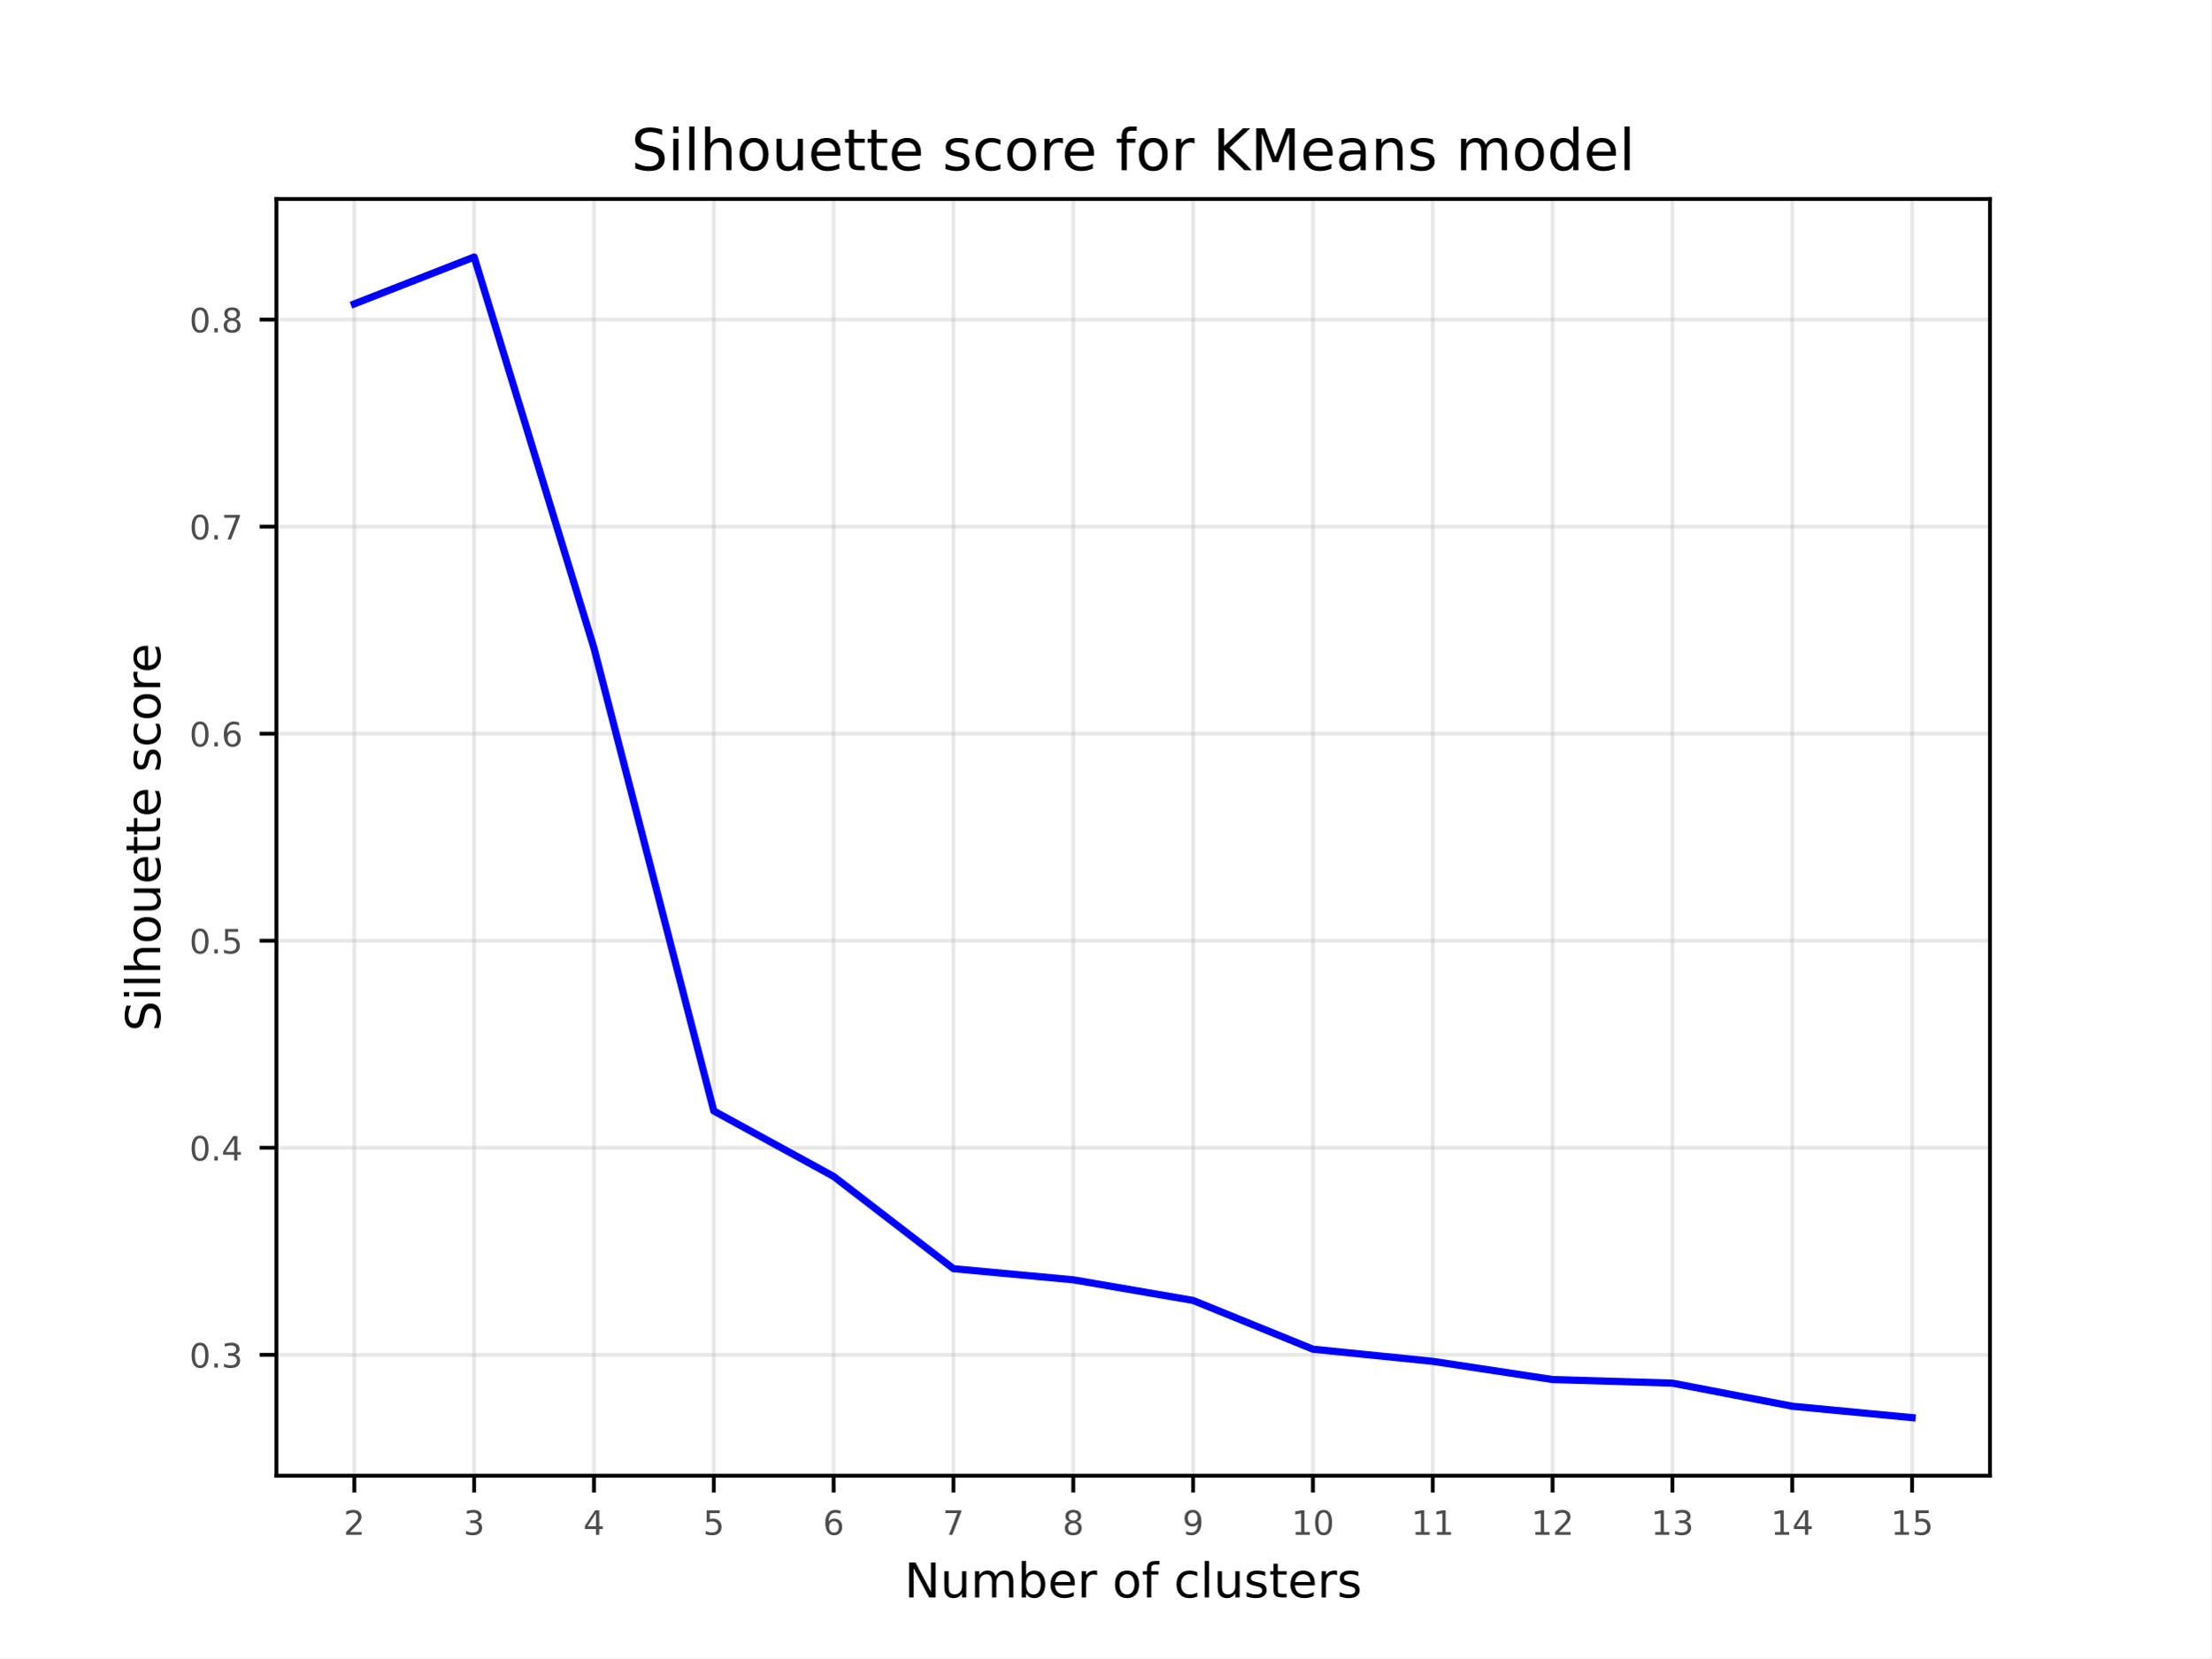
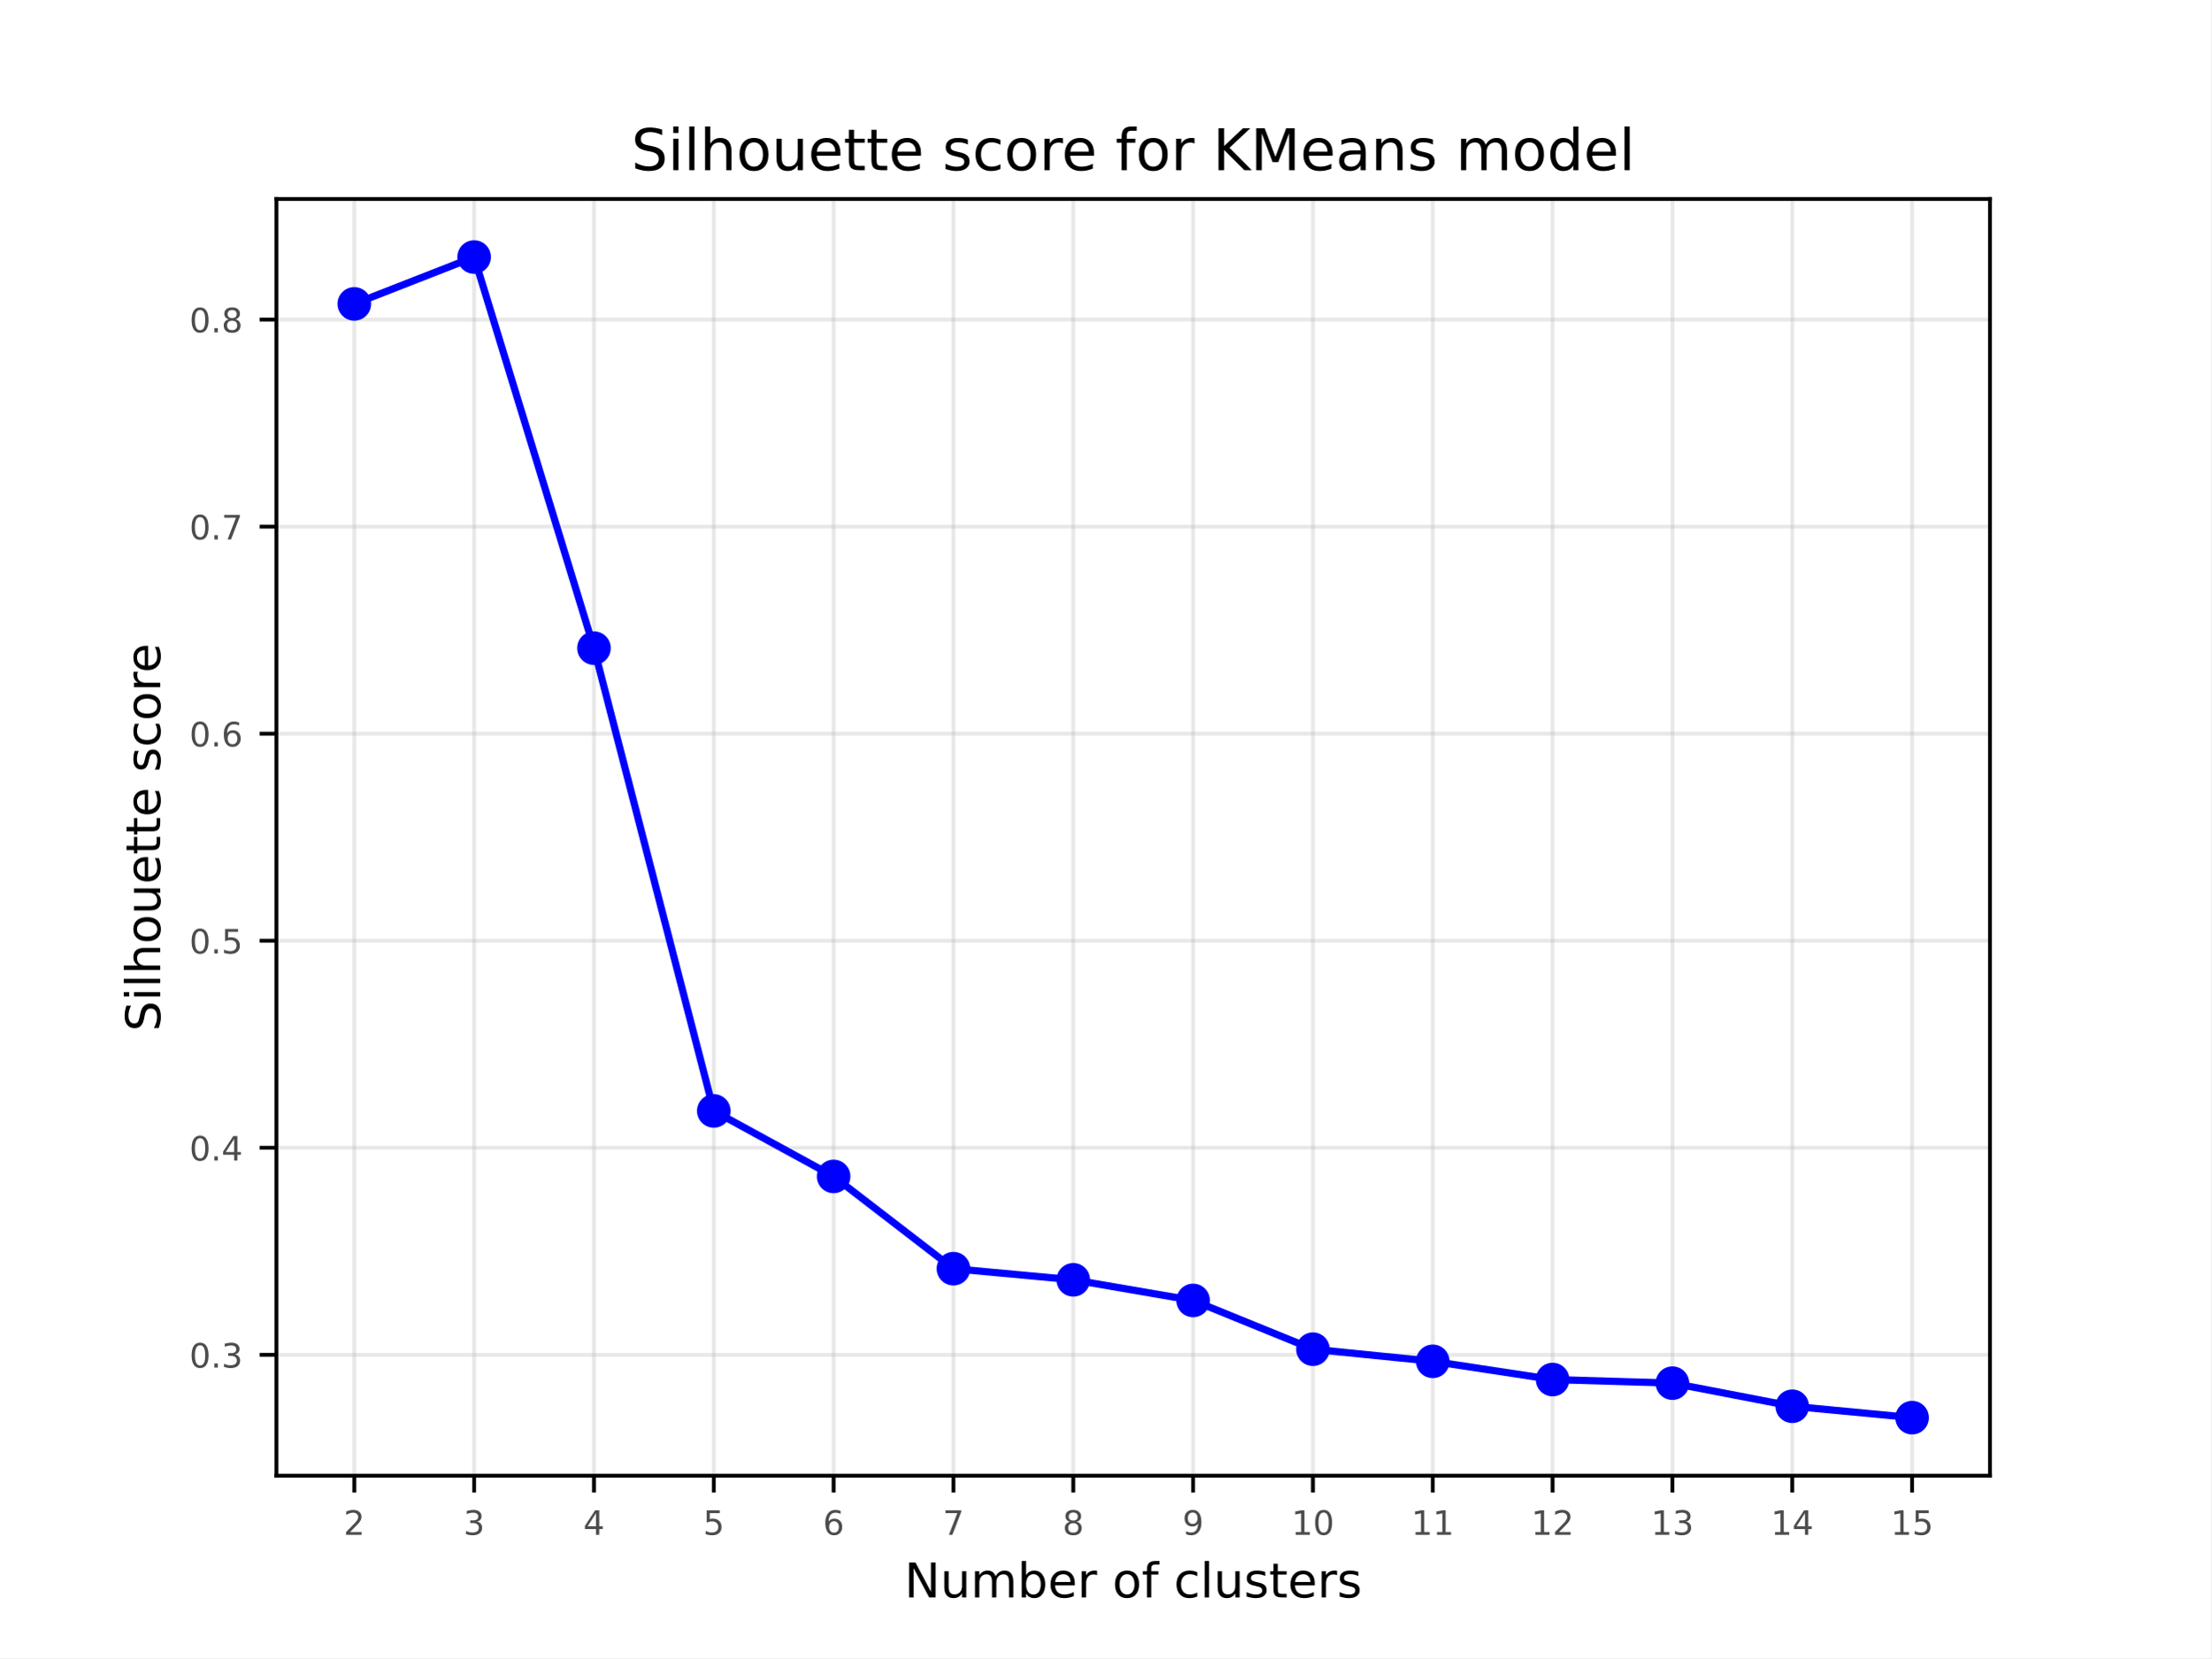
<svg xmlns="http://www.w3.org/2000/svg" xmlns:xlink="http://www.w3.org/1999/xlink" height="345.6pt" version="1.1" viewBox="0 0 460.8 345.6" width="460.8pt">
  <defs>
    <style type="text/css">*{stroke-linecap:butt;stroke-linejoin:round;}</style>
  </defs>
  <g id="figure_1">
    <g id="patch_1">
      <path d="M 0 345.6  L 460.8 345.6  L 460.8 0  L 0 0  z " style="fill:#ffffff;" />
    </g>
    <g id="axes_1">
      <g id="patch_2">
        <path d="M 57.6 307.584  L 414.72 307.584  L 414.72 41.472  L 57.6 41.472  z " style="fill:#ffffff;" />
      </g>
      <g id="matplotlib.axis_1">
        <g id="xtick_1">
          <g id="line2d_1">
-             <path clip-path="url(#pcd88020b35)" d="M 73.833 307.584  L 73.833 41.472  " style="fill:none;stroke:#b0b0b0;stroke-linecap:square;stroke-opacity:0.3;stroke-width:0.8;" />
+             <path clip-path="url(#p17a2b22678)" d="M 73.833 307.584  L 73.833 41.472  " style="fill:none;stroke:#b0b0b0;stroke-linecap:square;stroke-opacity:0.3;stroke-width:0.8;" />
          </g>
          <g id="line2d_2">
            <defs>
-               <path d="M 0 0  L 0 3.5  " id="md4dad2cdab" style="stroke:#000000;stroke-width:0.8;" />
+               <path d="M 0 0  L 0 3.5  " id="mde9fdf856d" style="stroke:#000000;stroke-width:0.8;" />
            </defs>
            <g>
-               <use style="stroke:#000000;stroke-width:0.8;" x="73.833" xlink:href="#md4dad2cdab" y="307.584" />
+               <use style="stroke:#000000;stroke-width:0.8;" x="73.833" xlink:href="#mde9fdf856d" y="307.584" />
            </g>
          </g>
          <g id="text_1">
            <g style="opacity:0.7;" transform="translate(71.60585 319.9029)scale(0.07 -0.07)">
              <defs>
                <path d="M 1228 531  L 3431 531  L 3431 0  L 469 0  L 469 531  Q 828 903 1448 1529  Q 2069 2156 2228 2338  Q 2531 2678 2651 2914  Q 2772 3150 2772 3378  Q 2772 3750 2511 3984  Q 2250 4219 1831 4219  Q 1534 4219 1204 4116  Q 875 4013 500 3803  L 500 4441  Q 881 4594 1212 4672  Q 1544 4750 1819 4750  Q 2544 4750 2975 4387  Q 3406 4025 3406 3419  Q 3406 3131 3298 2873  Q 3191 2616 2906 2266  Q 2828 2175 2409 1742  Q 1991 1309 1228 531  z " id="DejaVuSans-32" transform="scale(0.015625)" />
              </defs>
              <use xlink:href="#DejaVuSans-32" />
            </g>
          </g>
        </g>
        <g id="xtick_2">
          <g id="line2d_3">
-             <path clip-path="url(#pcd88020b35)" d="M 98.806 307.584  L 98.806 41.472  " style="fill:none;stroke:#b0b0b0;stroke-linecap:square;stroke-opacity:0.3;stroke-width:0.8;" />
+             <path clip-path="url(#p17a2b22678)" d="M 98.806 307.584  L 98.806 41.472  " style="fill:none;stroke:#b0b0b0;stroke-linecap:square;stroke-opacity:0.3;stroke-width:0.8;" />
          </g>
          <g id="line2d_4">
            <g>
-               <use style="stroke:#000000;stroke-width:0.8;" x="98.806" xlink:href="#md4dad2cdab" y="307.584" />
+               <use style="stroke:#000000;stroke-width:0.8;" x="98.806" xlink:href="#mde9fdf856d" y="307.584" />
            </g>
          </g>
          <g id="text_2">
            <g style="opacity:0.7;" transform="translate(96.57928 319.9029)scale(0.07 -0.07)">
              <defs>
                <path d="M 2597 2516  Q 3050 2419 3304 2112  Q 3559 1806 3559 1356  Q 3559 666 3084 287  Q 2609 -91 1734 -91  Q 1441 -91 1130 -33  Q 819 25 488 141  L 488 750  Q 750 597 1062 519  Q 1375 441 1716 441  Q 2309 441 2620 675  Q 2931 909 2931 1356  Q 2931 1769 2642 2001  Q 2353 2234 1838 2234  L 1294 2234  L 1294 2753  L 1863 2753  Q 2328 2753 2575 2939  Q 2822 3125 2822 3475  Q 2822 3834 2567 4026  Q 2313 4219 1838 4219  Q 1578 4219 1281 4162  Q 984 4106 628 3988  L 628 4550  Q 988 4650 1302 4700  Q 1616 4750 1894 4750  Q 2613 4750 3031 4423  Q 3450 4097 3450 3541  Q 3450 3153 3228 2886  Q 3006 2619 2597 2516  z " id="DejaVuSans-33" transform="scale(0.015625)" />
              </defs>
              <use xlink:href="#DejaVuSans-33" />
            </g>
          </g>
        </g>
        <g id="xtick_3">
          <g id="line2d_5">
-             <path clip-path="url(#pcd88020b35)" d="M 123.78 307.584  L 123.78 41.472  " style="fill:none;stroke:#b0b0b0;stroke-linecap:square;stroke-opacity:0.3;stroke-width:0.8;" />
+             <path clip-path="url(#p17a2b22678)" d="M 123.78 307.584  L 123.78 41.472  " style="fill:none;stroke:#b0b0b0;stroke-linecap:square;stroke-opacity:0.3;stroke-width:0.8;" />
          </g>
          <g id="line2d_6">
            <g>
-               <use style="stroke:#000000;stroke-width:0.8;" x="123.78" xlink:href="#md4dad2cdab" y="307.584" />
+               <use style="stroke:#000000;stroke-width:0.8;" x="123.78" xlink:href="#mde9fdf856d" y="307.584" />
            </g>
          </g>
          <g id="text_3">
            <g style="opacity:0.7;" transform="translate(121.5527 319.9029)scale(0.07 -0.07)">
              <defs>
                <path d="M 2419 4116  L 825 1625  L 2419 1625  L 2419 4116  z M 2253 4666  L 3047 4666  L 3047 1625  L 3713 1625  L 3713 1100  L 3047 1100  L 3047 0  L 2419 0  L 2419 1100  L 313 1100  L 313 1709  L 2253 4666  z " id="DejaVuSans-34" transform="scale(0.015625)" />
              </defs>
              <use xlink:href="#DejaVuSans-34" />
            </g>
          </g>
        </g>
        <g id="xtick_4">
          <g id="line2d_7">
-             <path clip-path="url(#pcd88020b35)" d="M 148.753 307.584  L 148.753 41.472  " style="fill:none;stroke:#b0b0b0;stroke-linecap:square;stroke-opacity:0.3;stroke-width:0.8;" />
+             <path clip-path="url(#p17a2b22678)" d="M 148.753 307.584  L 148.753 41.472  " style="fill:none;stroke:#b0b0b0;stroke-linecap:square;stroke-opacity:0.3;stroke-width:0.8;" />
          </g>
          <g id="line2d_8">
            <g>
-               <use style="stroke:#000000;stroke-width:0.8;" x="148.753" xlink:href="#md4dad2cdab" y="307.584" />
+               <use style="stroke:#000000;stroke-width:0.8;" x="148.753" xlink:href="#mde9fdf856d" y="307.584" />
            </g>
          </g>
          <g id="text_4">
            <g style="opacity:0.7;" transform="translate(146.5261 319.9029)scale(0.07 -0.07)">
              <defs>
                <path d="M 691 4666  L 3169 4666  L 3169 4134  L 1269 4134  L 1269 2991  Q 1406 3038 1543 3061  Q 1681 3084 1819 3084  Q 2600 3084 3056 2656  Q 3513 2228 3513 1497  Q 3513 744 3044 326  Q 2575 -91 1722 -91  Q 1428 -91 1123 -41  Q 819 9 494 109  L 494 744  Q 775 591 1075 516  Q 1375 441 1709 441  Q 2250 441 2565 725  Q 2881 1009 2881 1497  Q 2881 1984 2565 2268  Q 2250 2553 1709 2553  Q 1456 2553 1204 2497  Q 953 2441 691 2322  L 691 4666  z " id="DejaVuSans-35" transform="scale(0.015625)" />
              </defs>
              <use xlink:href="#DejaVuSans-35" />
            </g>
          </g>
        </g>
        <g id="xtick_5">
          <g id="line2d_9">
-             <path clip-path="url(#pcd88020b35)" d="M 173.726 307.584  L 173.726 41.472  " style="fill:none;stroke:#b0b0b0;stroke-linecap:square;stroke-opacity:0.3;stroke-width:0.8;" />
+             <path clip-path="url(#p17a2b22678)" d="M 173.726 307.584  L 173.726 41.472  " style="fill:none;stroke:#b0b0b0;stroke-linecap:square;stroke-opacity:0.3;stroke-width:0.8;" />
          </g>
          <g id="line2d_10">
            <g>
-               <use style="stroke:#000000;stroke-width:0.8;" x="173.726" xlink:href="#md4dad2cdab" y="307.584" />
+               <use style="stroke:#000000;stroke-width:0.8;" x="173.726" xlink:href="#mde9fdf856d" y="307.584" />
            </g>
          </g>
          <g id="text_5">
            <g style="opacity:0.7;" transform="translate(171.4996 319.9029)scale(0.07 -0.07)">
              <defs>
                <path d="M 2113 2584  Q 1688 2584 1439 2293  Q 1191 2003 1191 1497  Q 1191 994 1439 701  Q 1688 409 2113 409  Q 2538 409 2786 701  Q 3034 994 3034 1497  Q 3034 2003 2786 2293  Q 2538 2584 2113 2584  z M 3366 4563  L 3366 3988  Q 3128 4100 2886 4159  Q 2644 4219 2406 4219  Q 1781 4219 1451 3797  Q 1122 3375 1075 2522  Q 1259 2794 1537 2939  Q 1816 3084 2150 3084  Q 2853 3084 3261 2657  Q 3669 2231 3669 1497  Q 3669 778 3244 343  Q 2819 -91 2113 -91  Q 1303 -91 875 529  Q 447 1150 447 2328  Q 447 3434 972 4092  Q 1497 4750 2381 4750  Q 2619 4750 2861 4703  Q 3103 4656 3366 4563  z " id="DejaVuSans-36" transform="scale(0.015625)" />
              </defs>
              <use xlink:href="#DejaVuSans-36" />
            </g>
          </g>
        </g>
        <g id="xtick_6">
          <g id="line2d_11">
-             <path clip-path="url(#pcd88020b35)" d="M 198.7 307.584  L 198.7 41.472  " style="fill:none;stroke:#b0b0b0;stroke-linecap:square;stroke-opacity:0.3;stroke-width:0.8;" />
+             <path clip-path="url(#p17a2b22678)" d="M 198.7 307.584  L 198.7 41.472  " style="fill:none;stroke:#b0b0b0;stroke-linecap:square;stroke-opacity:0.3;stroke-width:0.8;" />
          </g>
          <g id="line2d_12">
            <g>
-               <use style="stroke:#000000;stroke-width:0.8;" x="198.7" xlink:href="#md4dad2cdab" y="307.584" />
+               <use style="stroke:#000000;stroke-width:0.8;" x="198.7" xlink:href="#mde9fdf856d" y="307.584" />
            </g>
          </g>
          <g id="text_6">
            <g style="opacity:0.7;" transform="translate(196.473 319.9029)scale(0.07 -0.07)">
              <defs>
                <path d="M 525 4666  L 3525 4666  L 3525 4397  L 1831 0  L 1172 0  L 2766 4134  L 525 4134  L 525 4666  z " id="DejaVuSans-37" transform="scale(0.015625)" />
              </defs>
              <use xlink:href="#DejaVuSans-37" />
            </g>
          </g>
        </g>
        <g id="xtick_7">
          <g id="line2d_13">
-             <path clip-path="url(#pcd88020b35)" d="M 223.673 307.584  L 223.673 41.472  " style="fill:none;stroke:#b0b0b0;stroke-linecap:square;stroke-opacity:0.3;stroke-width:0.8;" />
+             <path clip-path="url(#p17a2b22678)" d="M 223.673 307.584  L 223.673 41.472  " style="fill:none;stroke:#b0b0b0;stroke-linecap:square;stroke-opacity:0.3;stroke-width:0.8;" />
          </g>
          <g id="line2d_14">
            <g>
-               <use style="stroke:#000000;stroke-width:0.8;" x="223.673" xlink:href="#md4dad2cdab" y="307.584" />
+               <use style="stroke:#000000;stroke-width:0.8;" x="223.673" xlink:href="#mde9fdf856d" y="307.584" />
            </g>
          </g>
          <g id="text_7">
            <g style="opacity:0.7;" transform="translate(221.4464 319.9029)scale(0.07 -0.07)">
              <defs>
                <path d="M 2034 2216  Q 1584 2216 1326 1975  Q 1069 1734 1069 1313  Q 1069 891 1326 650  Q 1584 409 2034 409  Q 2484 409 2743 651  Q 3003 894 3003 1313  Q 3003 1734 2745 1975  Q 2488 2216 2034 2216  z M 1403 2484  Q 997 2584 770 2862  Q 544 3141 544 3541  Q 544 4100 942 4425  Q 1341 4750 2034 4750  Q 2731 4750 3128 4425  Q 3525 4100 3525 3541  Q 3525 3141 3298 2862  Q 3072 2584 2669 2484  Q 3125 2378 3379 2068  Q 3634 1759 3634 1313  Q 3634 634 3220 271  Q 2806 -91 2034 -91  Q 1263 -91 848 271  Q 434 634 434 1313  Q 434 1759 690 2068  Q 947 2378 1403 2484  z M 1172 3481  Q 1172 3119 1398 2916  Q 1625 2713 2034 2713  Q 2441 2713 2670 2916  Q 2900 3119 2900 3481  Q 2900 3844 2670 4047  Q 2441 4250 2034 4250  Q 1625 4250 1398 4047  Q 1172 3844 1172 3481  z " id="DejaVuSans-38" transform="scale(0.015625)" />
              </defs>
              <use xlink:href="#DejaVuSans-38" />
            </g>
          </g>
        </g>
        <g id="xtick_8">
          <g id="line2d_15">
-             <path clip-path="url(#pcd88020b35)" d="M 248.647 307.584  L 248.647 41.472  " style="fill:none;stroke:#b0b0b0;stroke-linecap:square;stroke-opacity:0.3;stroke-width:0.8;" />
+             <path clip-path="url(#p17a2b22678)" d="M 248.647 307.584  L 248.647 41.472  " style="fill:none;stroke:#b0b0b0;stroke-linecap:square;stroke-opacity:0.3;stroke-width:0.8;" />
          </g>
          <g id="line2d_16">
            <g>
-               <use style="stroke:#000000;stroke-width:0.8;" x="248.647" xlink:href="#md4dad2cdab" y="307.584" />
+               <use style="stroke:#000000;stroke-width:0.8;" x="248.647" xlink:href="#mde9fdf856d" y="307.584" />
            </g>
          </g>
          <g id="text_8">
            <g style="opacity:0.7;" transform="translate(246.4198 319.9029)scale(0.07 -0.07)">
              <defs>
                <path d="M 703 97  L 703 672  Q 941 559 1184 500  Q 1428 441 1663 441  Q 2288 441 2617 861  Q 2947 1281 2994 2138  Q 2813 1869 2534 1725  Q 2256 1581 1919 1581  Q 1219 1581 811 2004  Q 403 2428 403 3163  Q 403 3881 828 4315  Q 1253 4750 1959 4750  Q 2769 4750 3195 4129  Q 3622 3509 3622 2328  Q 3622 1225 3098 567  Q 2575 -91 1691 -91  Q 1453 -91 1209 -44  Q 966 3 703 97  z M 1959 2075  Q 2384 2075 2632 2365  Q 2881 2656 2881 3163  Q 2881 3666 2632 3958  Q 2384 4250 1959 4250  Q 1534 4250 1286 3958  Q 1038 3666 1038 3163  Q 1038 2656 1286 2365  Q 1534 2075 1959 2075  z " id="DejaVuSans-39" transform="scale(0.015625)" />
              </defs>
              <use xlink:href="#DejaVuSans-39" />
            </g>
          </g>
        </g>
        <g id="xtick_9">
          <g id="line2d_17">
-             <path clip-path="url(#pcd88020b35)" d="M 273.62 307.584  L 273.62 41.472  " style="fill:none;stroke:#b0b0b0;stroke-linecap:square;stroke-opacity:0.3;stroke-width:0.8;" />
+             <path clip-path="url(#p17a2b22678)" d="M 273.62 307.584  L 273.62 41.472  " style="fill:none;stroke:#b0b0b0;stroke-linecap:square;stroke-opacity:0.3;stroke-width:0.8;" />
          </g>
          <g id="line2d_18">
            <g>
-               <use style="stroke:#000000;stroke-width:0.8;" x="273.62" xlink:href="#md4dad2cdab" y="307.584" />
+               <use style="stroke:#000000;stroke-width:0.8;" x="273.62" xlink:href="#mde9fdf856d" y="307.584" />
            </g>
          </g>
          <g id="text_9">
            <g style="opacity:0.7;" transform="translate(269.1664 319.9029)scale(0.07 -0.07)">
              <defs>
                <path d="M 794 531  L 1825 531  L 1825 4091  L 703 3866  L 703 4441  L 1819 4666  L 2450 4666  L 2450 531  L 3481 531  L 3481 0  L 794 0  L 794 531  z " id="DejaVuSans-31" transform="scale(0.015625)" />
                <path d="M 2034 4250  Q 1547 4250 1301 3770  Q 1056 3291 1056 2328  Q 1056 1369 1301 889  Q 1547 409 2034 409  Q 2525 409 2770 889  Q 3016 1369 3016 2328  Q 3016 3291 2770 3770  Q 2525 4250 2034 4250  z M 2034 4750  Q 2819 4750 3233 4129  Q 3647 3509 3647 2328  Q 3647 1150 3233 529  Q 2819 -91 2034 -91  Q 1250 -91 836 529  Q 422 1150 422 2328  Q 422 3509 836 4129  Q 1250 4750 2034 4750  z " id="DejaVuSans-30" transform="scale(0.015625)" />
              </defs>
              <use xlink:href="#DejaVuSans-31" />
              <use x="63.623" xlink:href="#DejaVuSans-30" />
            </g>
          </g>
        </g>
        <g id="xtick_10">
          <g id="line2d_19">
-             <path clip-path="url(#pcd88020b35)" d="M 298.594 307.584  L 298.594 41.472  " style="fill:none;stroke:#b0b0b0;stroke-linecap:square;stroke-opacity:0.3;stroke-width:0.8;" />
+             <path clip-path="url(#p17a2b22678)" d="M 298.594 307.584  L 298.594 41.472  " style="fill:none;stroke:#b0b0b0;stroke-linecap:square;stroke-opacity:0.3;stroke-width:0.8;" />
          </g>
          <g id="line2d_20">
            <g>
-               <use style="stroke:#000000;stroke-width:0.8;" x="298.594" xlink:href="#md4dad2cdab" y="307.584" />
+               <use style="stroke:#000000;stroke-width:0.8;" x="298.594" xlink:href="#mde9fdf856d" y="307.584" />
            </g>
          </g>
          <g id="text_10">
            <g style="opacity:0.7;" transform="translate(294.1398 319.9029)scale(0.07 -0.07)">
              <use xlink:href="#DejaVuSans-31" />
              <use x="63.623" xlink:href="#DejaVuSans-31" />
            </g>
          </g>
        </g>
        <g id="xtick_11">
          <g id="line2d_21">
-             <path clip-path="url(#pcd88020b35)" d="M 323.567 307.584  L 323.567 41.472  " style="fill:none;stroke:#b0b0b0;stroke-linecap:square;stroke-opacity:0.3;stroke-width:0.8;" />
+             <path clip-path="url(#p17a2b22678)" d="M 323.567 307.584  L 323.567 41.472  " style="fill:none;stroke:#b0b0b0;stroke-linecap:square;stroke-opacity:0.3;stroke-width:0.8;" />
          </g>
          <g id="line2d_22">
            <g>
-               <use style="stroke:#000000;stroke-width:0.8;" x="323.567" xlink:href="#md4dad2cdab" y="307.584" />
+               <use style="stroke:#000000;stroke-width:0.8;" x="323.567" xlink:href="#mde9fdf856d" y="307.584" />
            </g>
          </g>
          <g id="text_11">
            <g style="opacity:0.7;" transform="translate(319.1132 319.9029)scale(0.07 -0.07)">
              <use xlink:href="#DejaVuSans-31" />
              <use x="63.623" xlink:href="#DejaVuSans-32" />
            </g>
          </g>
        </g>
        <g id="xtick_12">
          <g id="line2d_23">
-             <path clip-path="url(#pcd88020b35)" d="M 348.54 307.584  L 348.54 41.472  " style="fill:none;stroke:#b0b0b0;stroke-linecap:square;stroke-opacity:0.3;stroke-width:0.8;" />
+             <path clip-path="url(#p17a2b22678)" d="M 348.54 307.584  L 348.54 41.472  " style="fill:none;stroke:#b0b0b0;stroke-linecap:square;stroke-opacity:0.3;stroke-width:0.8;" />
          </g>
          <g id="line2d_24">
            <g>
-               <use style="stroke:#000000;stroke-width:0.8;" x="348.54" xlink:href="#md4dad2cdab" y="307.584" />
+               <use style="stroke:#000000;stroke-width:0.8;" x="348.54" xlink:href="#mde9fdf856d" y="307.584" />
            </g>
          </g>
          <g id="text_12">
            <g style="opacity:0.7;" transform="translate(344.0867 319.9029)scale(0.07 -0.07)">
              <use xlink:href="#DejaVuSans-31" />
              <use x="63.623" xlink:href="#DejaVuSans-33" />
            </g>
          </g>
        </g>
        <g id="xtick_13">
          <g id="line2d_25">
-             <path clip-path="url(#pcd88020b35)" d="M 373.514 307.584  L 373.514 41.472  " style="fill:none;stroke:#b0b0b0;stroke-linecap:square;stroke-opacity:0.3;stroke-width:0.8;" />
+             <path clip-path="url(#p17a2b22678)" d="M 373.514 307.584  L 373.514 41.472  " style="fill:none;stroke:#b0b0b0;stroke-linecap:square;stroke-opacity:0.3;stroke-width:0.8;" />
          </g>
          <g id="line2d_26">
            <g>
-               <use style="stroke:#000000;stroke-width:0.8;" x="373.514" xlink:href="#md4dad2cdab" y="307.584" />
+               <use style="stroke:#000000;stroke-width:0.8;" x="373.514" xlink:href="#mde9fdf856d" y="307.584" />
            </g>
          </g>
          <g id="text_13">
            <g style="opacity:0.7;" transform="translate(369.0601 319.9029)scale(0.07 -0.07)">
              <use xlink:href="#DejaVuSans-31" />
              <use x="63.623" xlink:href="#DejaVuSans-34" />
            </g>
          </g>
        </g>
        <g id="xtick_14">
          <g id="line2d_27">
-             <path clip-path="url(#pcd88020b35)" d="M 398.487 307.584  L 398.487 41.472  " style="fill:none;stroke:#b0b0b0;stroke-linecap:square;stroke-opacity:0.3;stroke-width:0.8;" />
+             <path clip-path="url(#p17a2b22678)" d="M 398.487 307.584  L 398.487 41.472  " style="fill:none;stroke:#b0b0b0;stroke-linecap:square;stroke-opacity:0.3;stroke-width:0.8;" />
          </g>
          <g id="line2d_28">
            <g>
-               <use style="stroke:#000000;stroke-width:0.8;" x="398.487" xlink:href="#md4dad2cdab" y="307.584" />
+               <use style="stroke:#000000;stroke-width:0.8;" x="398.487" xlink:href="#mde9fdf856d" y="307.584" />
            </g>
          </g>
          <g id="text_14">
            <g style="opacity:0.7;" transform="translate(394.0335 319.9029)scale(0.07 -0.07)">
              <use xlink:href="#DejaVuSans-31" />
              <use x="63.623" xlink:href="#DejaVuSans-35" />
            </g>
          </g>
        </g>
        <g id="text_15">
          <g transform="translate(188.4678 332.9571)scale(0.1 -0.1)">
            <defs>
              <path d="M 628 4666  L 1478 4666  L 3547 763  L 3547 4666  L 4159 4666  L 4159 0  L 3309 0  L 1241 3903  L 1241 0  L 628 0  L 628 4666  z " id="DejaVuSans-4e" transform="scale(0.015625)" />
              <path d="M 544 1381  L 544 3500  L 1119 3500  L 1119 1403  Q 1119 906 1312 657  Q 1506 409 1894 409  Q 2359 409 2629 706  Q 2900 1003 2900 1516  L 2900 3500  L 3475 3500  L 3475 0  L 2900 0  L 2900 538  Q 2691 219 2414 64  Q 2138 -91 1772 -91  Q 1169 -91 856 284  Q 544 659 544 1381  z M 1991 3584  L 1991 3584  z " id="DejaVuSans-75" transform="scale(0.015625)" />
              <path d="M 3328 2828  Q 3544 3216 3844 3400  Q 4144 3584 4550 3584  Q 5097 3584 5394 3201  Q 5691 2819 5691 2113  L 5691 0  L 5113 0  L 5113 2094  Q 5113 2597 4934 2840  Q 4756 3084 4391 3084  Q 3944 3084 3684 2787  Q 3425 2491 3425 1978  L 3425 0  L 2847 0  L 2847 2094  Q 2847 2600 2669 2842  Q 2491 3084 2119 3084  Q 1678 3084 1418 2786  Q 1159 2488 1159 1978  L 1159 0  L 581 0  L 581 3500  L 1159 3500  L 1159 2956  Q 1356 3278 1631 3431  Q 1906 3584 2284 3584  Q 2666 3584 2933 3390  Q 3200 3197 3328 2828  z " id="DejaVuSans-6d" transform="scale(0.015625)" />
              <path d="M 3116 1747  Q 3116 2381 2855 2742  Q 2594 3103 2138 3103  Q 1681 3103 1420 2742  Q 1159 2381 1159 1747  Q 1159 1113 1420 752  Q 1681 391 2138 391  Q 2594 391 2855 752  Q 3116 1113 3116 1747  z M 1159 2969  Q 1341 3281 1617 3432  Q 1894 3584 2278 3584  Q 2916 3584 3314 3078  Q 3713 2572 3713 1747  Q 3713 922 3314 415  Q 2916 -91 2278 -91  Q 1894 -91 1617 61  Q 1341 213 1159 525  L 1159 0  L 581 0  L 581 4863  L 1159 4863  L 1159 2969  z " id="DejaVuSans-62" transform="scale(0.015625)" />
              <path d="M 3597 1894  L 3597 1613  L 953 1613  Q 991 1019 1311 708  Q 1631 397 2203 397  Q 2534 397 2845 478  Q 3156 559 3463 722  L 3463 178  Q 3153 47 2828 -22  Q 2503 -91 2169 -91  Q 1331 -91 842 396  Q 353 884 353 1716  Q 353 2575 817 3079  Q 1281 3584 2069 3584  Q 2775 3584 3186 3129  Q 3597 2675 3597 1894  z M 3022 2063  Q 3016 2534 2758 2815  Q 2500 3097 2075 3097  Q 1594 3097 1305 2825  Q 1016 2553 972 2059  L 3022 2063  z " id="DejaVuSans-65" transform="scale(0.015625)" />
              <path d="M 2631 2963  Q 2534 3019 2420 3045  Q 2306 3072 2169 3072  Q 1681 3072 1420 2755  Q 1159 2438 1159 1844  L 1159 0  L 581 0  L 581 3500  L 1159 3500  L 1159 2956  Q 1341 3275 1631 3429  Q 1922 3584 2338 3584  Q 2397 3584 2469 3576  Q 2541 3569 2628 3553  L 2631 2963  z " id="DejaVuSans-72" transform="scale(0.015625)" />
              <path id="DejaVuSans-20" transform="scale(0.015625)" />
              <path d="M 1959 3097  Q 1497 3097 1228 2736  Q 959 2375 959 1747  Q 959 1119 1226 758  Q 1494 397 1959 397  Q 2419 397 2687 759  Q 2956 1122 2956 1747  Q 2956 2369 2687 2733  Q 2419 3097 1959 3097  z M 1959 3584  Q 2709 3584 3137 3096  Q 3566 2609 3566 1747  Q 3566 888 3137 398  Q 2709 -91 1959 -91  Q 1206 -91 779 398  Q 353 888 353 1747  Q 353 2609 779 3096  Q 1206 3584 1959 3584  z " id="DejaVuSans-6f" transform="scale(0.015625)" />
              <path d="M 2375 4863  L 2375 4384  L 1825 4384  Q 1516 4384 1395 4259  Q 1275 4134 1275 3809  L 1275 3500  L 2222 3500  L 2222 3053  L 1275 3053  L 1275 0  L 697 0  L 697 3053  L 147 3053  L 147 3500  L 697 3500  L 697 3744  Q 697 4328 969 4595  Q 1241 4863 1831 4863  L 2375 4863  z " id="DejaVuSans-66" transform="scale(0.015625)" />
              <path d="M 3122 3366  L 3122 2828  Q 2878 2963 2633 3030  Q 2388 3097 2138 3097  Q 1578 3097 1268 2742  Q 959 2388 959 1747  Q 959 1106 1268 751  Q 1578 397 2138 397  Q 2388 397 2633 464  Q 2878 531 3122 666  L 3122 134  Q 2881 22 2623 -34  Q 2366 -91 2075 -91  Q 1284 -91 818 406  Q 353 903 353 1747  Q 353 2603 823 3093  Q 1294 3584 2113 3584  Q 2378 3584 2631 3529  Q 2884 3475 3122 3366  z " id="DejaVuSans-63" transform="scale(0.015625)" />
              <path d="M 603 4863  L 1178 4863  L 1178 0  L 603 0  L 603 4863  z " id="DejaVuSans-6c" transform="scale(0.015625)" />
              <path d="M 2834 3397  L 2834 2853  Q 2591 2978 2328 3040  Q 2066 3103 1784 3103  Q 1356 3103 1142 2972  Q 928 2841 928 2578  Q 928 2378 1081 2264  Q 1234 2150 1697 2047  L 1894 2003  Q 2506 1872 2764 1633  Q 3022 1394 3022 966  Q 3022 478 2636 193  Q 2250 -91 1575 -91  Q 1294 -91 989 -36  Q 684 19 347 128  L 347 722  Q 666 556 975 473  Q 1284 391 1588 391  Q 1994 391 2212 530  Q 2431 669 2431 922  Q 2431 1156 2273 1281  Q 2116 1406 1581 1522  L 1381 1569  Q 847 1681 609 1914  Q 372 2147 372 2553  Q 372 3047 722 3315  Q 1072 3584 1716 3584  Q 2034 3584 2315 3537  Q 2597 3491 2834 3397  z " id="DejaVuSans-73" transform="scale(0.015625)" />
              <path d="M 1172 4494  L 1172 3500  L 2356 3500  L 2356 3053  L 1172 3053  L 1172 1153  Q 1172 725 1289 603  Q 1406 481 1766 481  L 2356 481  L 2356 0  L 1766 0  Q 1100 0 847 248  Q 594 497 594 1153  L 594 3053  L 172 3053  L 172 3500  L 594 3500  L 594 4494  L 1172 4494  z " id="DejaVuSans-74" transform="scale(0.015625)" />
            </defs>
            <use xlink:href="#DejaVuSans-4e" />
            <use x="74.805" xlink:href="#DejaVuSans-75" />
            <use x="138.184" xlink:href="#DejaVuSans-6d" />
            <use x="235.596" xlink:href="#DejaVuSans-62" />
            <use x="299.072" xlink:href="#DejaVuSans-65" />
            <use x="360.596" xlink:href="#DejaVuSans-72" />
            <use x="401.709" xlink:href="#DejaVuSans-20" />
            <use x="433.496" xlink:href="#DejaVuSans-6f" />
            <use x="494.678" xlink:href="#DejaVuSans-66" />
            <use x="529.883" xlink:href="#DejaVuSans-20" />
            <use x="561.67" xlink:href="#DejaVuSans-63" />
            <use x="616.65" xlink:href="#DejaVuSans-6c" />
            <use x="644.434" xlink:href="#DejaVuSans-75" />
            <use x="707.812" xlink:href="#DejaVuSans-73" />
            <use x="759.912" xlink:href="#DejaVuSans-74" />
            <use x="799.121" xlink:href="#DejaVuSans-65" />
            <use x="860.645" xlink:href="#DejaVuSans-72" />
            <use x="901.758" xlink:href="#DejaVuSans-73" />
          </g>
        </g>
      </g>
      <g id="matplotlib.axis_2">
        <g id="ytick_1">
          <g id="line2d_29">
-             <path clip-path="url(#pcd88020b35)" d="M 57.6 282.39  L 414.72 282.39  " style="fill:none;stroke:#b0b0b0;stroke-linecap:square;stroke-opacity:0.3;stroke-width:0.8;" />
+             <path clip-path="url(#p17a2b22678)" d="M 57.6 282.39  L 414.72 282.39  " style="fill:none;stroke:#b0b0b0;stroke-linecap:square;stroke-opacity:0.3;stroke-width:0.8;" />
          </g>
          <g id="line2d_30">
            <defs>
-               <path d="M 0 0  L -3.5 0  " id="ma1cfa5e20f" style="stroke:#000000;stroke-width:0.8;" />
+               <path d="M 0 0  L -3.5 0  " id="m272f7ea7ce" style="stroke:#000000;stroke-width:0.8;" />
            </defs>
            <g>
-               <use style="stroke:#000000;stroke-width:0.8;" x="57.6" xlink:href="#ma1cfa5e20f" y="282.39" />
+               <use style="stroke:#000000;stroke-width:0.8;" x="57.6" xlink:href="#m272f7ea7ce" y="282.39" />
            </g>
          </g>
          <g id="text_16">
            <g style="opacity:0.7;" transform="translate(39.46781 285.0499)scale(0.07 -0.07)">
              <defs>
                <path d="M 684 794  L 1344 794  L 1344 0  L 684 0  L 684 794  z " id="DejaVuSans-2e" transform="scale(0.015625)" />
              </defs>
              <use xlink:href="#DejaVuSans-30" />
              <use x="63.623" xlink:href="#DejaVuSans-2e" />
              <use x="95.41" xlink:href="#DejaVuSans-33" />
            </g>
          </g>
        </g>
        <g id="ytick_2">
          <g id="line2d_31">
-             <path clip-path="url(#pcd88020b35)" d="M 57.6 239.233  L 414.72 239.233  " style="fill:none;stroke:#b0b0b0;stroke-linecap:square;stroke-opacity:0.3;stroke-width:0.8;" />
+             <path clip-path="url(#p17a2b22678)" d="M 57.6 239.233  L 414.72 239.233  " style="fill:none;stroke:#b0b0b0;stroke-linecap:square;stroke-opacity:0.3;stroke-width:0.8;" />
          </g>
          <g id="line2d_32">
            <g>
-               <use style="stroke:#000000;stroke-width:0.8;" x="57.6" xlink:href="#ma1cfa5e20f" y="239.233" />
+               <use style="stroke:#000000;stroke-width:0.8;" x="57.6" xlink:href="#m272f7ea7ce" y="239.233" />
            </g>
          </g>
          <g id="text_17">
            <g style="opacity:0.7;" transform="translate(39.46781 241.8929)scale(0.07 -0.07)">
              <use xlink:href="#DejaVuSans-30" />
              <use x="63.623" xlink:href="#DejaVuSans-2e" />
              <use x="95.41" xlink:href="#DejaVuSans-34" />
            </g>
          </g>
        </g>
        <g id="ytick_3">
          <g id="line2d_33">
-             <path clip-path="url(#pcd88020b35)" d="M 57.6 196.077  L 414.72 196.077  " style="fill:none;stroke:#b0b0b0;stroke-linecap:square;stroke-opacity:0.3;stroke-width:0.8;" />
+             <path clip-path="url(#p17a2b22678)" d="M 57.6 196.077  L 414.72 196.077  " style="fill:none;stroke:#b0b0b0;stroke-linecap:square;stroke-opacity:0.3;stroke-width:0.8;" />
          </g>
          <g id="line2d_34">
            <g>
-               <use style="stroke:#000000;stroke-width:0.8;" x="57.6" xlink:href="#ma1cfa5e20f" y="196.077" />
+               <use style="stroke:#000000;stroke-width:0.8;" x="57.6" xlink:href="#m272f7ea7ce" y="196.077" />
            </g>
          </g>
          <g id="text_18">
            <g style="opacity:0.7;" transform="translate(39.46781 198.736)scale(0.07 -0.07)">
              <use xlink:href="#DejaVuSans-30" />
              <use x="63.623" xlink:href="#DejaVuSans-2e" />
              <use x="95.41" xlink:href="#DejaVuSans-35" />
            </g>
          </g>
        </g>
        <g id="ytick_4">
          <g id="line2d_35">
-             <path clip-path="url(#pcd88020b35)" d="M 57.6 152.92  L 414.72 152.92  " style="fill:none;stroke:#b0b0b0;stroke-linecap:square;stroke-opacity:0.3;stroke-width:0.8;" />
+             <path clip-path="url(#p17a2b22678)" d="M 57.6 152.92  L 414.72 152.92  " style="fill:none;stroke:#b0b0b0;stroke-linecap:square;stroke-opacity:0.3;stroke-width:0.8;" />
          </g>
          <g id="line2d_36">
            <g>
-               <use style="stroke:#000000;stroke-width:0.8;" x="57.6" xlink:href="#ma1cfa5e20f" y="152.92" />
+               <use style="stroke:#000000;stroke-width:0.8;" x="57.6" xlink:href="#m272f7ea7ce" y="152.92" />
            </g>
          </g>
          <g id="text_19">
            <g style="opacity:0.7;" transform="translate(39.46781 155.579)scale(0.07 -0.07)">
              <use xlink:href="#DejaVuSans-30" />
              <use x="63.623" xlink:href="#DejaVuSans-2e" />
              <use x="95.41" xlink:href="#DejaVuSans-36" />
            </g>
          </g>
        </g>
        <g id="ytick_5">
          <g id="line2d_37">
-             <path clip-path="url(#pcd88020b35)" d="M 57.6 109.763  L 414.72 109.763  " style="fill:none;stroke:#b0b0b0;stroke-linecap:square;stroke-opacity:0.3;stroke-width:0.8;" />
+             <path clip-path="url(#p17a2b22678)" d="M 57.6 109.763  L 414.72 109.763  " style="fill:none;stroke:#b0b0b0;stroke-linecap:square;stroke-opacity:0.3;stroke-width:0.8;" />
          </g>
          <g id="line2d_38">
            <g>
-               <use style="stroke:#000000;stroke-width:0.8;" x="57.6" xlink:href="#ma1cfa5e20f" y="109.763" />
+               <use style="stroke:#000000;stroke-width:0.8;" x="57.6" xlink:href="#m272f7ea7ce" y="109.763" />
            </g>
          </g>
          <g id="text_20">
            <g style="opacity:0.7;" transform="translate(39.46781 112.4221)scale(0.07 -0.07)">
              <use xlink:href="#DejaVuSans-30" />
              <use x="63.623" xlink:href="#DejaVuSans-2e" />
              <use x="95.41" xlink:href="#DejaVuSans-37" />
            </g>
          </g>
        </g>
        <g id="ytick_6">
          <g id="line2d_39">
-             <path clip-path="url(#pcd88020b35)" d="M 57.6 66.606  L 414.72 66.606  " style="fill:none;stroke:#b0b0b0;stroke-linecap:square;stroke-opacity:0.3;stroke-width:0.8;" />
+             <path clip-path="url(#p17a2b22678)" d="M 57.6 66.606  L 414.72 66.606  " style="fill:none;stroke:#b0b0b0;stroke-linecap:square;stroke-opacity:0.3;stroke-width:0.8;" />
          </g>
          <g id="line2d_40">
            <g>
-               <use style="stroke:#000000;stroke-width:0.8;" x="57.6" xlink:href="#ma1cfa5e20f" y="66.606" />
+               <use style="stroke:#000000;stroke-width:0.8;" x="57.6" xlink:href="#m272f7ea7ce" y="66.606" />
            </g>
          </g>
          <g id="text_21">
            <g style="opacity:0.7;" transform="translate(39.46781 69.26513)scale(0.07 -0.07)">
              <use xlink:href="#DejaVuSans-30" />
              <use x="63.623" xlink:href="#DejaVuSans-2e" />
              <use x="95.41" xlink:href="#DejaVuSans-38" />
            </g>
          </g>
        </g>
        <g id="text_22">
          <g transform="translate(33.38813 214.9725)rotate(-90)scale(0.1 -0.1)">
            <defs>
              <path d="M 3425 4513  L 3425 3897  Q 3066 4069 2747 4153  Q 2428 4238 2131 4238  Q 1616 4238 1336 4038  Q 1056 3838 1056 3469  Q 1056 3159 1242 3001  Q 1428 2844 1947 2747  L 2328 2669  Q 3034 2534 3370 2195  Q 3706 1856 3706 1288  Q 3706 609 3251 259  Q 2797 -91 1919 -91  Q 1588 -91 1214 -16  Q 841 59 441 206  L 441 856  Q 825 641 1194 531  Q 1563 422 1919 422  Q 2459 422 2753 634  Q 3047 847 3047 1241  Q 3047 1584 2836 1778  Q 2625 1972 2144 2069  L 1759 2144  Q 1053 2284 737 2584  Q 422 2884 422 3419  Q 422 4038 858 4394  Q 1294 4750 2059 4750  Q 2388 4750 2728 4690  Q 3069 4631 3425 4513  z " id="DejaVuSans-53" transform="scale(0.015625)" />
              <path d="M 603 3500  L 1178 3500  L 1178 0  L 603 0  L 603 3500  z M 603 4863  L 1178 4863  L 1178 4134  L 603 4134  L 603 4863  z " id="DejaVuSans-69" transform="scale(0.015625)" />
              <path d="M 3513 2113  L 3513 0  L 2938 0  L 2938 2094  Q 2938 2591 2744 2837  Q 2550 3084 2163 3084  Q 1697 3084 1428 2787  Q 1159 2491 1159 1978  L 1159 0  L 581 0  L 581 4863  L 1159 4863  L 1159 2956  Q 1366 3272 1645 3428  Q 1925 3584 2291 3584  Q 2894 3584 3203 3211  Q 3513 2838 3513 2113  z " id="DejaVuSans-68" transform="scale(0.015625)" />
            </defs>
            <use xlink:href="#DejaVuSans-53" />
            <use x="63.477" xlink:href="#DejaVuSans-69" />
            <use x="91.26" xlink:href="#DejaVuSans-6c" />
            <use x="119.043" xlink:href="#DejaVuSans-68" />
            <use x="182.422" xlink:href="#DejaVuSans-6f" />
            <use x="243.604" xlink:href="#DejaVuSans-75" />
            <use x="306.982" xlink:href="#DejaVuSans-65" />
            <use x="368.506" xlink:href="#DejaVuSans-74" />
            <use x="407.715" xlink:href="#DejaVuSans-74" />
            <use x="446.924" xlink:href="#DejaVuSans-65" />
            <use x="508.447" xlink:href="#DejaVuSans-20" />
            <use x="540.234" xlink:href="#DejaVuSans-73" />
            <use x="592.334" xlink:href="#DejaVuSans-63" />
            <use x="647.314" xlink:href="#DejaVuSans-6f" />
            <use x="708.496" xlink:href="#DejaVuSans-72" />
            <use x="747.359" xlink:href="#DejaVuSans-65" />
          </g>
        </g>
      </g>
      <g id="line2d_41">
-         <path clip-path="url(#pcd88020b35)" d="M 73.833 63.335  L 98.806 53.568  L 123.78 135.087  L 148.753 231.556  L 173.726 245.205  L 198.7 264.437  L 223.673 266.757  L 248.647 271.057  L 273.62 281.218  L 298.594 283.749  L 323.567 287.546  L 348.54 288.294  L 373.514 293.108  L 398.487 295.488  " style="fill:none;stroke:#0000ff;stroke-linecap:square;stroke-width:1.5;" />
+         <path clip-path="url(#p17a2b22678)" d="M 73.833 63.335  L 98.806 53.568  L 123.78 135.087  L 148.753 231.556  L 173.726 245.205  L 198.7 264.437  L 223.673 266.757  L 248.647 271.057  L 273.62 281.218  L 298.594 283.749  L 323.567 287.546  L 348.54 288.294  L 373.514 293.108  L 398.487 295.488  " style="fill:none;stroke:#0000ff;stroke-linecap:square;stroke-width:1.5;" />
+         <defs>
+           <path d="M 0 3  C 0.796 3 1.559 2.684 2.121 2.121  C 2.684 1.559 3 0.796 3 0  C 3 -0.796 2.684 -1.559 2.121 -2.121  C 1.559 -2.684 0.796 -3 0 -3  C -0.796 -3 -1.559 -2.684 -2.121 -2.121  C -2.684 -1.559 -3 -0.796 -3 0  C -3 0.796 -2.684 1.559 -2.121 2.121  C -1.559 2.684 -0.796 3 0 3  z " id="m7320a9d260" style="stroke:#0000ff;" />
+         </defs>
+         <g clip-path="url(#p17a2b22678)">
+           <use style="fill:#0000ff;stroke:#0000ff;" x="73.833" xlink:href="#m7320a9d260" y="63.335" />
+           <use style="fill:#0000ff;stroke:#0000ff;" x="98.806" xlink:href="#m7320a9d260" y="53.568" />
+           <use style="fill:#0000ff;stroke:#0000ff;" x="123.78" xlink:href="#m7320a9d260" y="135.087" />
+           <use style="fill:#0000ff;stroke:#0000ff;" x="148.753" xlink:href="#m7320a9d260" y="231.556" />
+           <use style="fill:#0000ff;stroke:#0000ff;" x="173.726" xlink:href="#m7320a9d260" y="245.205" />
+           <use style="fill:#0000ff;stroke:#0000ff;" x="198.7" xlink:href="#m7320a9d260" y="264.437" />
+           <use style="fill:#0000ff;stroke:#0000ff;" x="223.673" xlink:href="#m7320a9d260" y="266.757" />
+           <use style="fill:#0000ff;stroke:#0000ff;" x="248.647" xlink:href="#m7320a9d260" y="271.057" />
+           <use style="fill:#0000ff;stroke:#0000ff;" x="273.62" xlink:href="#m7320a9d260" y="281.218" />
+           <use style="fill:#0000ff;stroke:#0000ff;" x="298.594" xlink:href="#m7320a9d260" y="283.749" />
+           <use style="fill:#0000ff;stroke:#0000ff;" x="323.567" xlink:href="#m7320a9d260" y="287.546" />
+           <use style="fill:#0000ff;stroke:#0000ff;" x="348.54" xlink:href="#m7320a9d260" y="288.294" />
+           <use style="fill:#0000ff;stroke:#0000ff;" x="373.514" xlink:href="#m7320a9d260" y="293.108" />
+           <use style="fill:#0000ff;stroke:#0000ff;" x="398.487" xlink:href="#m7320a9d260" y="295.488" />
+         </g>
      </g>
      <g id="patch_3">
        <path d="M 57.6 307.584  L 57.6 41.472  " style="fill:none;stroke:#000000;stroke-linecap:square;stroke-linejoin:miter;stroke-width:0.8;" />
      </g>
      <g id="patch_4">
        <path d="M 414.72 307.584  L 414.72 41.472  " style="fill:none;stroke:#000000;stroke-linecap:square;stroke-linejoin:miter;stroke-width:0.8;" />
      </g>
      <g id="patch_5">
        <path d="M 57.6 307.584  L 414.72 307.584  " style="fill:none;stroke:#000000;stroke-linecap:square;stroke-linejoin:miter;stroke-width:0.8;" />
      </g>
      <g id="patch_6">
        <path d="M 57.6 41.472  L 414.72 41.472  " style="fill:none;stroke:#000000;stroke-linecap:square;stroke-linejoin:miter;stroke-width:0.8;" />
      </g>
      <g id="text_23">
        <g transform="translate(131.5641 35.472)scale(0.12 -0.12)">
          <defs>
            <path d="M 628 4666  L 1259 4666  L 1259 2694  L 3353 4666  L 4166 4666  L 1850 2491  L 4331 0  L 3500 0  L 1259 2247  L 1259 0  L 628 0  L 628 4666  z " id="DejaVuSans-4b" transform="scale(0.015625)" />
            <path d="M 628 4666  L 1569 4666  L 2759 1491  L 3956 4666  L 4897 4666  L 4897 0  L 4281 0  L 4281 4097  L 3078 897  L 2444 897  L 1241 4097  L 1241 0  L 628 0  L 628 4666  z " id="DejaVuSans-4d" transform="scale(0.015625)" />
            <path d="M 2194 1759  Q 1497 1759 1228 1600  Q 959 1441 959 1056  Q 959 750 1161 570  Q 1363 391 1709 391  Q 2188 391 2477 730  Q 2766 1069 2766 1631  L 2766 1759  L 2194 1759  z M 3341 1997  L 3341 0  L 2766 0  L 2766 531  Q 2569 213 2275 61  Q 1981 -91 1556 -91  Q 1019 -91 701 211  Q 384 513 384 1019  Q 384 1609 779 1909  Q 1175 2209 1959 2209  L 2766 2209  L 2766 2266  Q 2766 2663 2505 2880  Q 2244 3097 1772 3097  Q 1472 3097 1187 3025  Q 903 2953 641 2809  L 641 3341  Q 956 3463 1253 3523  Q 1550 3584 1831 3584  Q 2591 3584 2966 3190  Q 3341 2797 3341 1997  z " id="DejaVuSans-61" transform="scale(0.015625)" />
            <path d="M 3513 2113  L 3513 0  L 2938 0  L 2938 2094  Q 2938 2591 2744 2837  Q 2550 3084 2163 3084  Q 1697 3084 1428 2787  Q 1159 2491 1159 1978  L 1159 0  L 581 0  L 581 3500  L 1159 3500  L 1159 2956  Q 1366 3272 1645 3428  Q 1925 3584 2291 3584  Q 2894 3584 3203 3211  Q 3513 2838 3513 2113  z " id="DejaVuSans-6e" transform="scale(0.015625)" />
            <path d="M 2906 2969  L 2906 4863  L 3481 4863  L 3481 0  L 2906 0  L 2906 525  Q 2725 213 2448 61  Q 2172 -91 1784 -91  Q 1150 -91 751 415  Q 353 922 353 1747  Q 353 2572 751 3078  Q 1150 3584 1784 3584  Q 2172 3584 2448 3432  Q 2725 3281 2906 2969  z M 947 1747  Q 947 1113 1208 752  Q 1469 391 1925 391  Q 2381 391 2643 752  Q 2906 1113 2906 1747  Q 2906 2381 2643 2742  Q 2381 3103 1925 3103  Q 1469 3103 1208 2742  Q 947 2381 947 1747  z " id="DejaVuSans-64" transform="scale(0.015625)" />
          </defs>
          <use xlink:href="#DejaVuSans-53" />
          <use x="63.477" xlink:href="#DejaVuSans-69" />
          <use x="91.26" xlink:href="#DejaVuSans-6c" />
          <use x="119.043" xlink:href="#DejaVuSans-68" />
          <use x="182.422" xlink:href="#DejaVuSans-6f" />
          <use x="243.604" xlink:href="#DejaVuSans-75" />
          <use x="306.982" xlink:href="#DejaVuSans-65" />
          <use x="368.506" xlink:href="#DejaVuSans-74" />
          <use x="407.715" xlink:href="#DejaVuSans-74" />
          <use x="446.924" xlink:href="#DejaVuSans-65" />
          <use x="508.447" xlink:href="#DejaVuSans-20" />
          <use x="540.234" xlink:href="#DejaVuSans-73" />
          <use x="592.334" xlink:href="#DejaVuSans-63" />
          <use x="647.314" xlink:href="#DejaVuSans-6f" />
          <use x="708.496" xlink:href="#DejaVuSans-72" />
          <use x="747.359" xlink:href="#DejaVuSans-65" />
          <use x="808.883" xlink:href="#DejaVuSans-20" />
          <use x="840.67" xlink:href="#DejaVuSans-66" />
          <use x="875.875" xlink:href="#DejaVuSans-6f" />
          <use x="937.057" xlink:href="#DejaVuSans-72" />
          <use x="978.17" xlink:href="#DejaVuSans-20" />
          <use x="1009.957" xlink:href="#DejaVuSans-4b" />
          <use x="1075.533" xlink:href="#DejaVuSans-4d" />
          <use x="1161.812" xlink:href="#DejaVuSans-65" />
          <use x="1223.336" xlink:href="#DejaVuSans-61" />
          <use x="1284.615" xlink:href="#DejaVuSans-6e" />
          <use x="1347.994" xlink:href="#DejaVuSans-73" />
          <use x="1400.094" xlink:href="#DejaVuSans-20" />
          <use x="1431.881" xlink:href="#DejaVuSans-6d" />
          <use x="1529.293" xlink:href="#DejaVuSans-6f" />
          <use x="1590.475" xlink:href="#DejaVuSans-64" />
          <use x="1653.951" xlink:href="#DejaVuSans-65" />
          <use x="1715.475" xlink:href="#DejaVuSans-6c" />
        </g>
      </g>
    </g>
  </g>
  <defs>
-     <clipPath id="pcd88020b35">
+     <clipPath id="p17a2b22678">
      <rect height="266.112" width="357.12" x="57.6" y="41.472" />
    </clipPath>
  </defs>
</svg>
